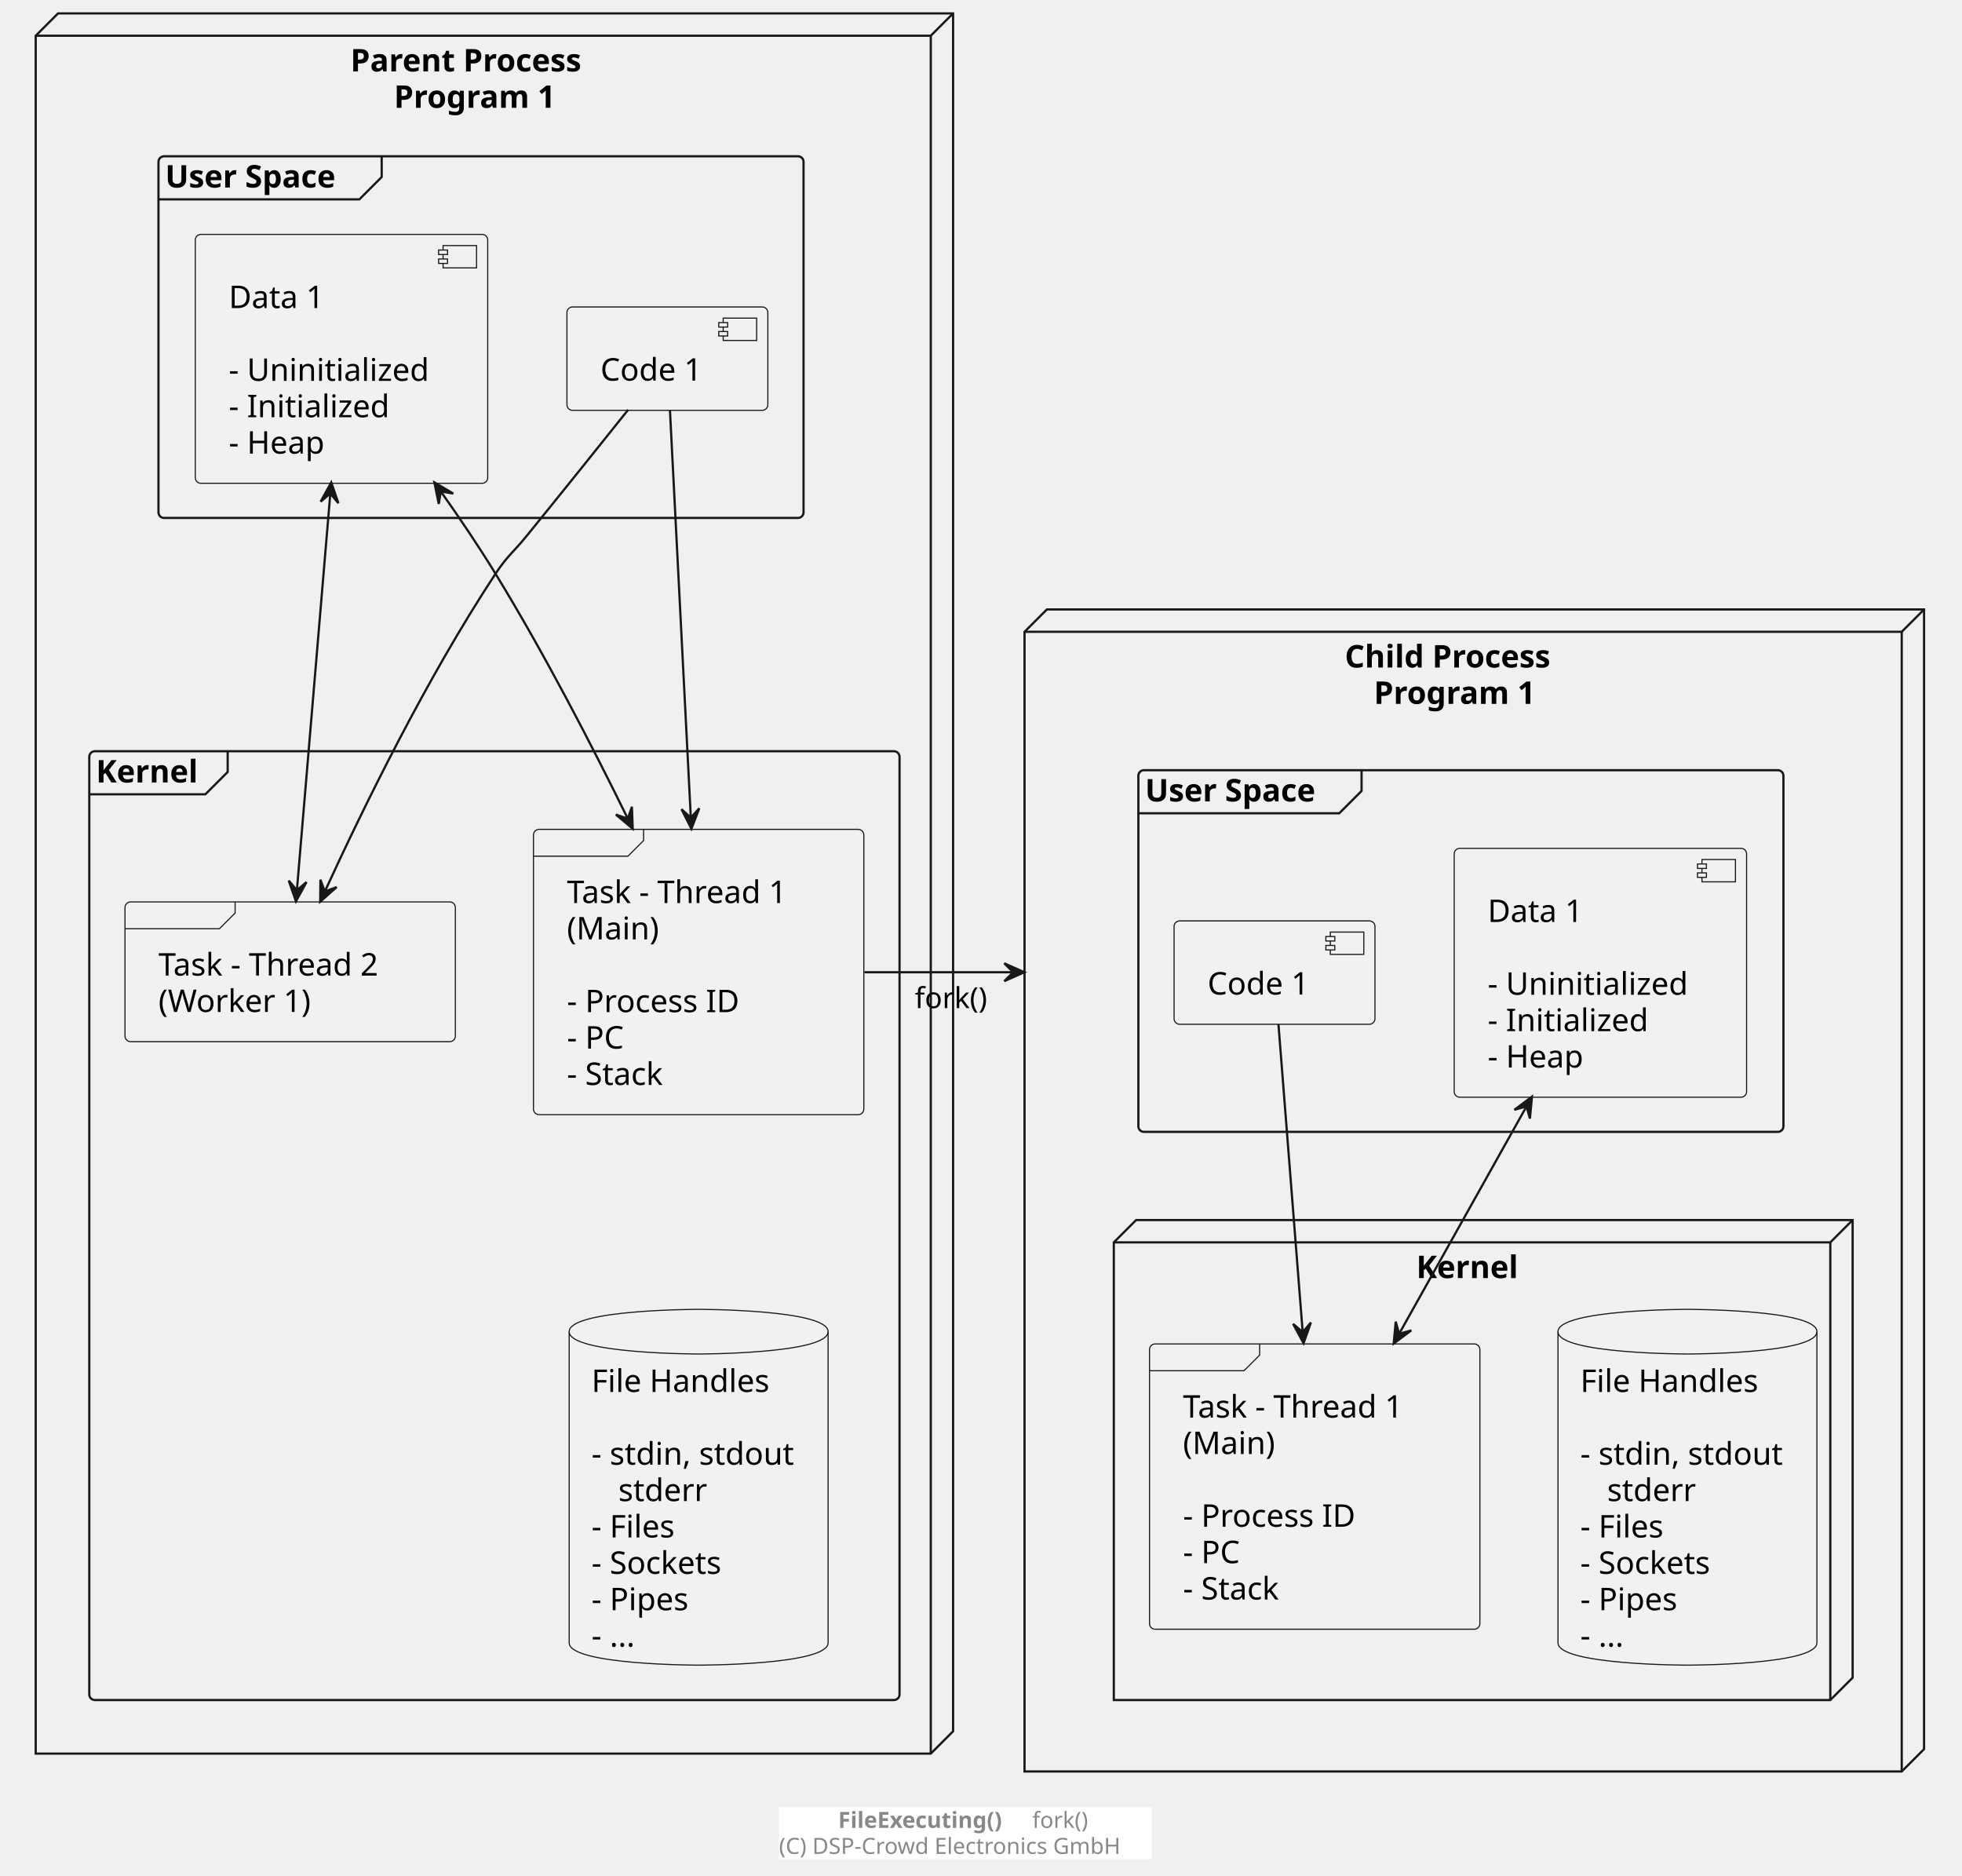
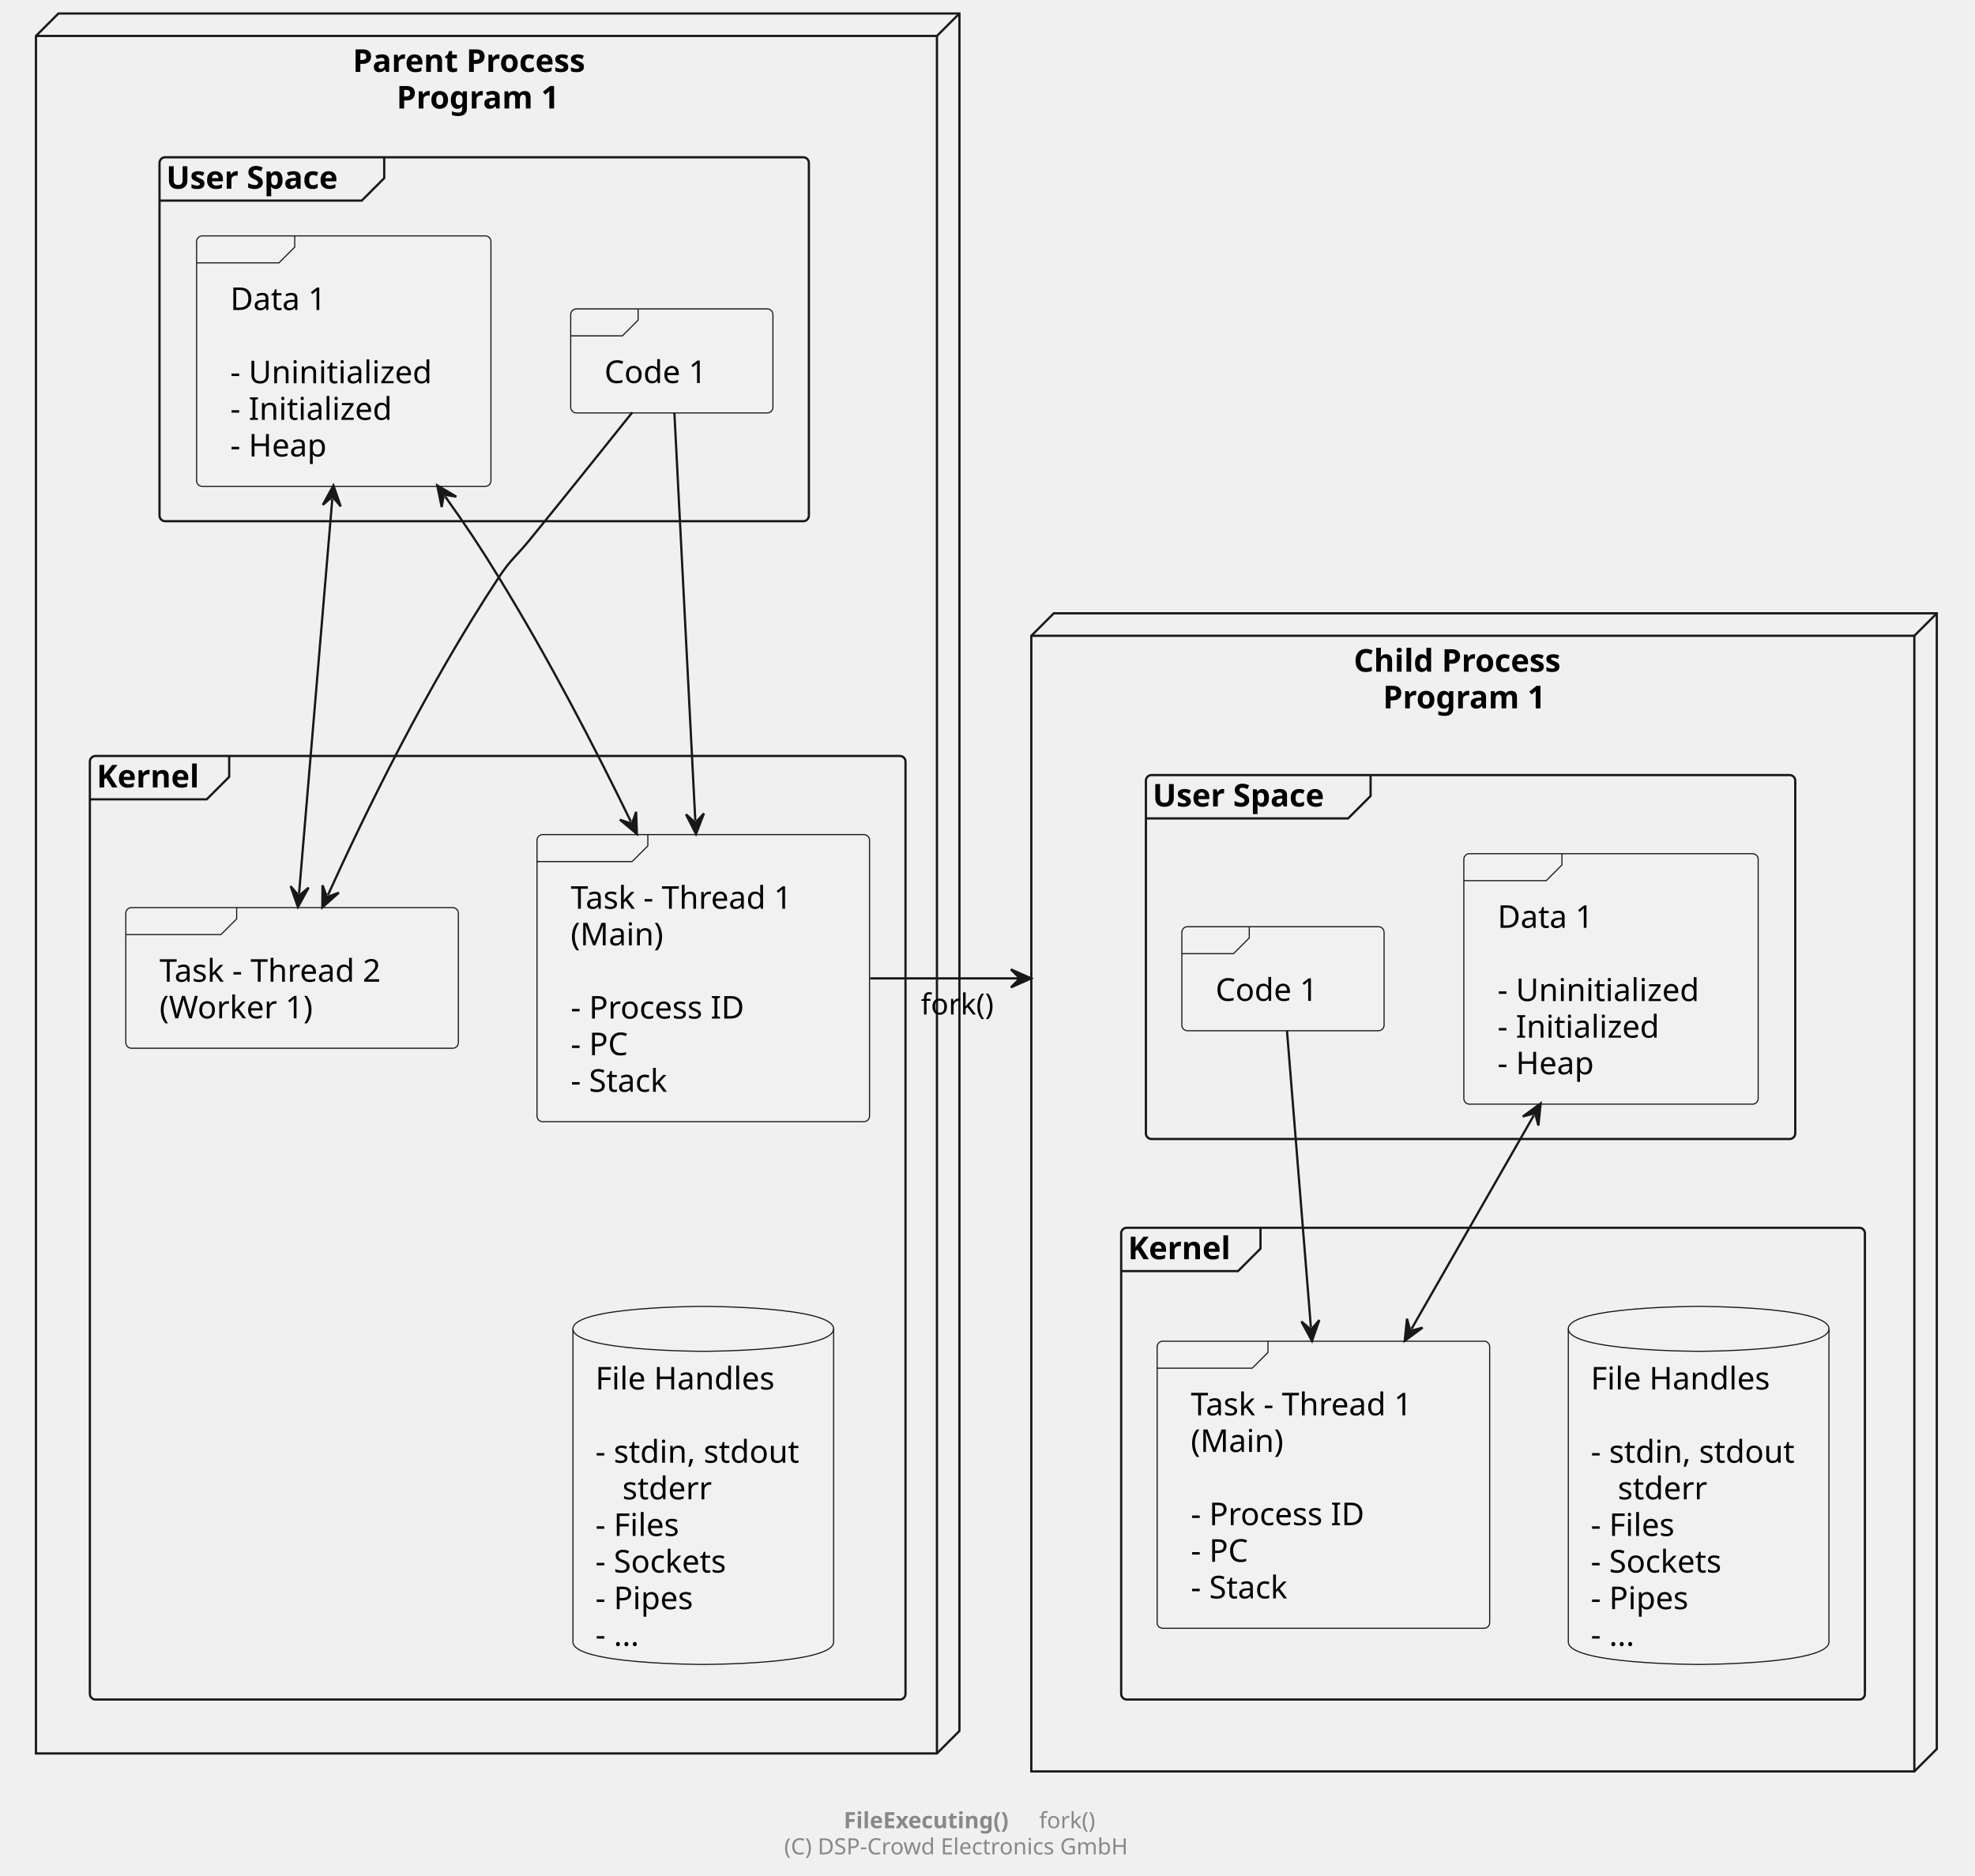
- <svg xmlns="http://www.w3.org/2000/svg" contentStyleType="text/css" height="840px" preserveAspectRatio="none" style="width:879px;height:840px;background:#FFFFFF;" version="1.1" viewBox="0 0 879 840" width="879px" zoomAndPan="magnify">
+ <svg xmlns="http://www.w3.org/2000/svg" contentStyleType="text/css" height="835px" preserveAspectRatio="none" style="width:879px;height:835px;background:#FFFFFF;" version="1.1" viewBox="0 0 879 835" width="879px" zoomAndPan="magnify">
  <defs />
  <g>
    <g id="cluster_proc1">
-       <polygon fill="none" points="16,16,26,6,427,6,427,775.5,417,785.5,16,785.5,16,16" style="stroke:#181818;stroke-width:1.0;" />
+       <polygon fill="none" points="16,16,26,6,427,6,427,770.5,417,780.5,16,780.5,16,16" style="stroke:#181818;stroke-width:1.0;" />
      <line style="stroke:#181818;stroke-width:1.0;" x1="417" x2="427" y1="16" y2="6" />
      <line style="stroke:#181818;stroke-width:1.0;" x1="16" x2="417" y1="16" y2="16" />
-       <line style="stroke:#181818;stroke-width:1.0;" x1="417" x2="417" y1="16" y2="785.5" />
+       <line style="stroke:#181818;stroke-width:1.0;" x1="417" x2="417" y1="16" y2="780.5" />
      <text fill="#000000" font-family="sans-serif" font-size="14" font-weight="bold" lengthAdjust="spacing" textLength="121" x="157" y="31.995">Parent Process</text>
      <text fill="#000000" font-family="sans-serif" font-size="14" font-weight="bold" lengthAdjust="spacing" textLength="82" x="176.5" y="48.292">Program 1</text>
    </g>
    <g id="cluster_user1">
      <rect fill="none" height="162" rx="2.5" ry="2.5" style="stroke:#181818;stroke-width:1.0;" width="289" x="71" y="70" />
      <path d="M171,70 L171,79.297 L161,89.297 L71,89.297 " fill="none" style="stroke:#181818;stroke-width:1.0;" />
      <text fill="#000000" font-family="sans-serif" font-size="14" font-weight="bold" lengthAdjust="spacing" textLength="90" x="74" y="83.995">User Space</text>
    </g>
    <g id="cluster_kernel1">
-       <rect fill="none" height="425" rx="2.5" ry="2.5" style="stroke:#181818;stroke-width:1.0;" width="363" x="40" y="336.5" />
+       <rect fill="none" height="420" rx="2.5" ry="2.5" style="stroke:#181818;stroke-width:1.0;" width="363" x="40" y="336.5" />
      <path d="M102,336.5 L102,345.797 L92,355.797 L40,355.797 " fill="none" style="stroke:#181818;stroke-width:1.0;" />
      <text fill="#000000" font-family="sans-serif" font-size="14" font-weight="bold" lengthAdjust="spacing" textLength="52" x="43" y="350.495">Kernel</text>
    </g>
    <g id="cluster_proc2">
-       <polygon fill="none" points="459,283,469,273,862,273,862,783.5,852,793.5,459,793.5,459,283" style="stroke:#181818;stroke-width:1.0;" />
+       <polygon fill="none" points="459,283,469,273,862,273,862,778.5,852,788.5,459,788.5,459,283" style="stroke:#181818;stroke-width:1.0;" />
      <line style="stroke:#181818;stroke-width:1.0;" x1="852" x2="862" y1="283" y2="273" />
      <line style="stroke:#181818;stroke-width:1.0;" x1="459" x2="852" y1="283" y2="283" />
-       <line style="stroke:#181818;stroke-width:1.0;" x1="852" x2="852" y1="283" y2="793.5" />
+       <line style="stroke:#181818;stroke-width:1.0;" x1="852" x2="852" y1="283" y2="788.5" />
      <text fill="#000000" font-family="sans-serif" font-size="14" font-weight="bold" lengthAdjust="spacing" textLength="108" x="602.5" y="298.995">Child Process</text>
      <text fill="#000000" font-family="sans-serif" font-size="14" font-weight="bold" lengthAdjust="spacing" textLength="82" x="615.5" y="315.292">Program 1</text>
    </g>
    <g id="cluster_user2">
      <rect fill="none" height="162" rx="2.5" ry="2.5" style="stroke:#181818;stroke-width:1.0;" width="289" x="510" y="345" />
      <path d="M610,345 L610,354.297 L600,364.297 L510,364.297 " fill="none" style="stroke:#181818;stroke-width:1.0;" />
      <text fill="#000000" font-family="sans-serif" font-size="14" font-weight="bold" lengthAdjust="spacing" textLength="90" x="513" y="358.995">User Space</text>
    </g>
    <g id="cluster_kernel2">
-       <polygon fill="none" points="499,556.5,509,546.5,830,546.5,830,751.5,820,761.5,499,761.5,499,556.5" style="stroke:#181818;stroke-width:1.0;" />
-       <line style="stroke:#181818;stroke-width:1.0;" x1="820" x2="830" y1="556.5" y2="546.5" />
-       <line style="stroke:#181818;stroke-width:1.0;" x1="499" x2="820" y1="556.5" y2="556.5" />
-       <line style="stroke:#181818;stroke-width:1.0;" x1="820" x2="820" y1="556.5" y2="761.5" />
-       <text fill="#000000" font-family="sans-serif" font-size="14" font-weight="bold" lengthAdjust="spacing" textLength="52" x="634.5" y="572.495">Kernel</text>
+       <rect fill="none" height="210" rx="2.5" ry="2.5" style="stroke:#181818;stroke-width:1.0;" width="331" x="499" y="546.5" />
+       <path d="M561,546.5 L561,555.797 L551,565.797 L499,565.797 " fill="none" style="stroke:#181818;stroke-width:1.0;" />
+       <text fill="#000000" font-family="sans-serif" font-size="14" font-weight="bold" lengthAdjust="spacing" textLength="52" x="502" y="560.495">Kernel</text>
    </g>
    <g id="elem_code1">
      <rect fill="#F1F1F1" height="46.297" rx="2.5" ry="2.5" style="stroke:#181818;stroke-width:0.5;" width="90" x="254" y="137.5" />
-       <rect fill="#F1F1F1" height="10" style="stroke:#181818;stroke-width:0.5;" width="15" x="324" y="142.5" />
-       <rect fill="#F1F1F1" height="2" style="stroke:#181818;stroke-width:0.5;" width="4" x="322" y="144.5" />
-       <rect fill="#F1F1F1" height="2" style="stroke:#181818;stroke-width:0.5;" width="4" x="322" y="148.5" />
+       <path d="M284,137.5 L284,142.5 L277,149.5 L254,149.5 " fill="none" style="stroke:#181818;stroke-width:0.5;" />
      <text fill="#000000" font-family="sans-serif" font-size="14" lengthAdjust="spacing" textLength="50" x="269" y="170.495">Code 1</text>
    </g>
    <g id="elem_data1">
      <rect fill="#F1F1F1" height="111.484" rx="2.5" ry="2.5" style="stroke:#181818;stroke-width:0.5;" width="131" x="87.5" y="105" />
-       <rect fill="#F1F1F1" height="10" style="stroke:#181818;stroke-width:0.5;" width="15" x="198.5" y="110" />
-       <rect fill="#F1F1F1" height="2" style="stroke:#181818;stroke-width:0.5;" width="4" x="196.5" y="112" />
-       <rect fill="#F1F1F1" height="2" style="stroke:#181818;stroke-width:0.5;" width="4" x="196.5" y="116" />
+       <path d="M131.167,105 L131.167,110 L124.167,117 L87.5,117 " fill="none" style="stroke:#181818;stroke-width:0.5;" />
      <text fill="#000000" font-family="sans-serif" font-size="14" lengthAdjust="spacing" textLength="45" x="102.5" y="137.995">Data 1</text>
      <text fill="#000000" font-family="sans-serif" font-size="14" lengthAdjust="spacing" textLength="4" x="102.5" y="154.292"> </text>
      <text fill="#000000" font-family="sans-serif" font-size="14" lengthAdjust="spacing" textLength="91" x="102.5" y="170.589">- Uninitialized</text>
      <text fill="#000000" font-family="sans-serif" font-size="14" lengthAdjust="spacing" textLength="72" x="102.5" y="186.886">- Initialized</text>
      <text fill="#000000" font-family="sans-serif" font-size="14" lengthAdjust="spacing" textLength="45" x="102.5" y="203.183">- Heap</text>
    </g>
    <g id="elem_thread11">
      <rect fill="#F1F1F1" height="127.781" rx="2.5" ry="2.5" style="stroke:#181818;stroke-width:0.5;" width="148" x="239" y="371.5" />
      <path d="M288.333,371.5 L288.333,376.5 L281.333,383.5 L239,383.5 " fill="none" style="stroke:#181818;stroke-width:0.5;" />
      <text fill="#000000" font-family="sans-serif" font-size="14" lengthAdjust="spacing" textLength="108" x="254" y="404.495">Task - Thread 1</text>
      <text fill="#000000" font-family="sans-serif" font-size="14" lengthAdjust="spacing" textLength="42" x="254" y="420.792">(Main)</text>
      <text fill="#000000" font-family="sans-serif" font-size="14" lengthAdjust="spacing" textLength="4" x="254" y="437.089"> </text>
      <text fill="#000000" font-family="sans-serif" font-size="14" lengthAdjust="spacing" textLength="83" x="254" y="453.386">- Process ID</text>
      <text fill="#000000" font-family="sans-serif" font-size="14" lengthAdjust="spacing" textLength="28" x="254" y="469.683">- PC</text>
      <text fill="#000000" font-family="sans-serif" font-size="14" lengthAdjust="spacing" textLength="47" x="254" y="485.979">- Stack</text>
    </g>
    <g id="elem_thread12">
      <rect fill="#F1F1F1" height="62.594" rx="2.5" ry="2.5" style="stroke:#181818;stroke-width:0.5;" width="148" x="56" y="404" />
      <path d="M105.333,404 L105.333,409 L98.333,416 L56,416 " fill="none" style="stroke:#181818;stroke-width:0.5;" />
      <text fill="#000000" font-family="sans-serif" font-size="14" lengthAdjust="spacing" textLength="108" x="71" y="436.995">Task - Thread 2</text>
      <text fill="#000000" font-family="sans-serif" font-size="14" lengthAdjust="spacing" textLength="72" x="71" y="453.292">(Worker 1)</text>
    </g>
    <g id="elem_files1">
-       <path d="M255,596.5 C255,586.5 313,586.5 313,586.5 C313,586.5 371,586.5 371,596.5 L371,735.875 C371,745.875 313,745.875 313,745.875 C313,745.875 255,745.875 255,735.875 L255,596.5 " fill="#F1F1F1" style="stroke:#181818;stroke-width:0.5;" />
-       <path d="M255,596.5 C255,606.5 313,606.5 313,606.5 C313,606.5 371,606.5 371,596.5 " fill="none" style="stroke:#181818;stroke-width:0.5;" />
-       <text fill="#000000" font-family="sans-serif" font-size="14" lengthAdjust="spacing" textLength="83" x="265" y="623.495">File Handles</text>
-       <text fill="#000000" font-family="sans-serif" font-size="14" lengthAdjust="spacing" textLength="4" x="265" y="639.792"> </text>
-       <text fill="#000000" font-family="sans-serif" font-size="14" lengthAdjust="spacing" textLength="96" x="265" y="656.089">- stdin, stdout</text>
-       <text fill="#000000" font-family="sans-serif" font-size="14" lengthAdjust="spacing" textLength="41" x="277" y="672.386">stderr</text>
-       <text fill="#000000" font-family="sans-serif" font-size="14" lengthAdjust="spacing" textLength="40" x="265" y="688.683">- Files</text>
-       <text fill="#000000" font-family="sans-serif" font-size="14" lengthAdjust="spacing" textLength="65" x="265" y="704.98">- Sockets</text>
-       <text fill="#000000" font-family="sans-serif" font-size="14" lengthAdjust="spacing" textLength="47" x="265" y="721.276">- Pipes</text>
-       <text fill="#000000" font-family="sans-serif" font-size="14" lengthAdjust="spacing" textLength="21" x="265" y="737.573">- ...</text>
+       <path d="M255,591.5 C255,581.5 313,581.5 313,581.5 C313,581.5 371,581.5 371,591.5 L371,730.875 C371,740.875 313,740.875 313,740.875 C313,740.875 255,740.875 255,730.875 L255,591.5 " fill="#F1F1F1" style="stroke:#181818;stroke-width:0.5;" />
+       <path d="M255,591.5 C255,601.5 313,601.5 313,601.5 C313,601.5 371,601.5 371,591.5 " fill="none" style="stroke:#181818;stroke-width:0.5;" />
+       <text fill="#000000" font-family="sans-serif" font-size="14" lengthAdjust="spacing" textLength="83" x="265" y="618.495">File Handles</text>
+       <text fill="#000000" font-family="sans-serif" font-size="14" lengthAdjust="spacing" textLength="4" x="265" y="634.792"> </text>
+       <text fill="#000000" font-family="sans-serif" font-size="14" lengthAdjust="spacing" textLength="96" x="265" y="651.089">- stdin, stdout</text>
+       <text fill="#000000" font-family="sans-serif" font-size="14" lengthAdjust="spacing" textLength="41" x="277" y="667.386">stderr</text>
+       <text fill="#000000" font-family="sans-serif" font-size="14" lengthAdjust="spacing" textLength="40" x="265" y="683.683">- Files</text>
+       <text fill="#000000" font-family="sans-serif" font-size="14" lengthAdjust="spacing" textLength="65" x="265" y="699.98">- Sockets</text>
+       <text fill="#000000" font-family="sans-serif" font-size="14" lengthAdjust="spacing" textLength="47" x="265" y="716.276">- Pipes</text>
+       <text fill="#000000" font-family="sans-serif" font-size="14" lengthAdjust="spacing" textLength="21" x="265" y="732.573">- ...</text>
    </g>
    <g id="elem_code2">
      <rect fill="#F1F1F1" height="46.297" rx="2.5" ry="2.5" style="stroke:#181818;stroke-width:0.5;" width="90" x="526" y="412.5" />
-       <rect fill="#F1F1F1" height="10" style="stroke:#181818;stroke-width:0.5;" width="15" x="596" y="417.5" />
-       <rect fill="#F1F1F1" height="2" style="stroke:#181818;stroke-width:0.5;" width="4" x="594" y="419.5" />
-       <rect fill="#F1F1F1" height="2" style="stroke:#181818;stroke-width:0.5;" width="4" x="594" y="423.5" />
+       <path d="M556,412.5 L556,417.5 L549,424.5 L526,424.5 " fill="none" style="stroke:#181818;stroke-width:0.5;" />
      <text fill="#000000" font-family="sans-serif" font-size="14" lengthAdjust="spacing" textLength="50" x="541" y="445.495">Code 1</text>
    </g>
    <g id="elem_data2">
      <rect fill="#F1F1F1" height="111.484" rx="2.5" ry="2.5" style="stroke:#181818;stroke-width:0.5;" width="131" x="651.5" y="380" />
-       <rect fill="#F1F1F1" height="10" style="stroke:#181818;stroke-width:0.5;" width="15" x="762.5" y="385" />
-       <rect fill="#F1F1F1" height="2" style="stroke:#181818;stroke-width:0.5;" width="4" x="760.5" y="387" />
-       <rect fill="#F1F1F1" height="2" style="stroke:#181818;stroke-width:0.5;" width="4" x="760.5" y="391" />
+       <path d="M695.167,380 L695.167,385 L688.167,392 L651.5,392 " fill="none" style="stroke:#181818;stroke-width:0.5;" />
      <text fill="#000000" font-family="sans-serif" font-size="14" lengthAdjust="spacing" textLength="45" x="666.5" y="412.995">Data 1</text>
      <text fill="#000000" font-family="sans-serif" font-size="14" lengthAdjust="spacing" textLength="4" x="666.5" y="429.292"> </text>
      <text fill="#000000" font-family="sans-serif" font-size="14" lengthAdjust="spacing" textLength="91" x="666.5" y="445.589">- Uninitialized</text>
      <text fill="#000000" font-family="sans-serif" font-size="14" lengthAdjust="spacing" textLength="72" x="666.5" y="461.886">- Initialized</text>
      <text fill="#000000" font-family="sans-serif" font-size="14" lengthAdjust="spacing" textLength="45" x="666.5" y="478.183">- Heap</text>
    </g>
    <g id="elem_thread21">
-       <rect fill="#F1F1F1" height="127.781" rx="2.5" ry="2.5" style="stroke:#181818;stroke-width:0.5;" width="148" x="515" y="602" />
-       <path d="M564.333,602 L564.333,607 L557.333,614 L515,614 " fill="none" style="stroke:#181818;stroke-width:0.5;" />
-       <text fill="#000000" font-family="sans-serif" font-size="14" lengthAdjust="spacing" textLength="108" x="530" y="634.995">Task - Thread 1</text>
-       <text fill="#000000" font-family="sans-serif" font-size="14" lengthAdjust="spacing" textLength="42" x="530" y="651.292">(Main)</text>
-       <text fill="#000000" font-family="sans-serif" font-size="14" lengthAdjust="spacing" textLength="4" x="530" y="667.589"> </text>
-       <text fill="#000000" font-family="sans-serif" font-size="14" lengthAdjust="spacing" textLength="83" x="530" y="683.886">- Process ID</text>
-       <text fill="#000000" font-family="sans-serif" font-size="14" lengthAdjust="spacing" textLength="28" x="530" y="700.183">- PC</text>
-       <text fill="#000000" font-family="sans-serif" font-size="14" lengthAdjust="spacing" textLength="47" x="530" y="716.48">- Stack</text>
+       <rect fill="#F1F1F1" height="127.781" rx="2.5" ry="2.5" style="stroke:#181818;stroke-width:0.5;" width="148" x="515" y="597" />
+       <path d="M564.333,597 L564.333,602 L557.333,609 L515,609 " fill="none" style="stroke:#181818;stroke-width:0.5;" />
+       <text fill="#000000" font-family="sans-serif" font-size="14" lengthAdjust="spacing" textLength="108" x="530" y="629.995">Task - Thread 1</text>
+       <text fill="#000000" font-family="sans-serif" font-size="14" lengthAdjust="spacing" textLength="42" x="530" y="646.292">(Main)</text>
+       <text fill="#000000" font-family="sans-serif" font-size="14" lengthAdjust="spacing" textLength="4" x="530" y="662.589"> </text>
+       <text fill="#000000" font-family="sans-serif" font-size="14" lengthAdjust="spacing" textLength="83" x="530" y="678.886">- Process ID</text>
+       <text fill="#000000" font-family="sans-serif" font-size="14" lengthAdjust="spacing" textLength="28" x="530" y="695.183">- PC</text>
+       <text fill="#000000" font-family="sans-serif" font-size="14" lengthAdjust="spacing" textLength="47" x="530" y="711.48">- Stack</text>
    </g>
    <g id="elem_files2">
-       <path d="M698,596.5 C698,586.5 756,586.5 756,586.5 C756,586.5 814,586.5 814,596.5 L814,735.875 C814,745.875 756,745.875 756,745.875 C756,745.875 698,745.875 698,735.875 L698,596.5 " fill="#F1F1F1" style="stroke:#181818;stroke-width:0.5;" />
-       <path d="M698,596.5 C698,606.5 756,606.5 756,606.5 C756,606.5 814,606.5 814,596.5 " fill="none" style="stroke:#181818;stroke-width:0.5;" />
-       <text fill="#000000" font-family="sans-serif" font-size="14" lengthAdjust="spacing" textLength="83" x="708" y="623.495">File Handles</text>
-       <text fill="#000000" font-family="sans-serif" font-size="14" lengthAdjust="spacing" textLength="4" x="708" y="639.792"> </text>
-       <text fill="#000000" font-family="sans-serif" font-size="14" lengthAdjust="spacing" textLength="96" x="708" y="656.089">- stdin, stdout</text>
-       <text fill="#000000" font-family="sans-serif" font-size="14" lengthAdjust="spacing" textLength="41" x="720" y="672.386">stderr</text>
-       <text fill="#000000" font-family="sans-serif" font-size="14" lengthAdjust="spacing" textLength="40" x="708" y="688.683">- Files</text>
-       <text fill="#000000" font-family="sans-serif" font-size="14" lengthAdjust="spacing" textLength="65" x="708" y="704.98">- Sockets</text>
-       <text fill="#000000" font-family="sans-serif" font-size="14" lengthAdjust="spacing" textLength="47" x="708" y="721.276">- Pipes</text>
-       <text fill="#000000" font-family="sans-serif" font-size="14" lengthAdjust="spacing" textLength="21" x="708" y="737.573">- ...</text>
+       <path d="M698,591.5 C698,581.5 756,581.5 756,581.5 C756,581.5 814,581.5 814,591.5 L814,730.875 C814,740.875 756,740.875 756,740.875 C756,740.875 698,740.875 698,730.875 L698,591.5 " fill="#F1F1F1" style="stroke:#181818;stroke-width:0.5;" />
+       <path d="M698,591.5 C698,601.5 756,601.5 756,601.5 C756,601.5 814,601.5 814,591.5 " fill="none" style="stroke:#181818;stroke-width:0.5;" />
+       <text fill="#000000" font-family="sans-serif" font-size="14" lengthAdjust="spacing" textLength="83" x="708" y="618.495">File Handles</text>
+       <text fill="#000000" font-family="sans-serif" font-size="14" lengthAdjust="spacing" textLength="4" x="708" y="634.792"> </text>
+       <text fill="#000000" font-family="sans-serif" font-size="14" lengthAdjust="spacing" textLength="96" x="708" y="651.089">- stdin, stdout</text>
+       <text fill="#000000" font-family="sans-serif" font-size="14" lengthAdjust="spacing" textLength="41" x="720" y="667.386">stderr</text>
+       <text fill="#000000" font-family="sans-serif" font-size="14" lengthAdjust="spacing" textLength="40" x="708" y="683.683">- Files</text>
+       <text fill="#000000" font-family="sans-serif" font-size="14" lengthAdjust="spacing" textLength="65" x="708" y="699.98">- Sockets</text>
+       <text fill="#000000" font-family="sans-serif" font-size="14" lengthAdjust="spacing" textLength="47" x="708" y="716.276">- Pipes</text>
+       <text fill="#000000" font-family="sans-serif" font-size="14" lengthAdjust="spacing" textLength="21" x="708" y="732.573">- ...</text>
    </g>
    <g id="link_code1_thread11">
-       <path d="M300.15,183.84 C302.16,223.15 306.42,306.17 309.48,365.91 " fill="none" id="code1-to-thread11" style="stroke:#181818;stroke-width:1.0;" />
-       <polygon fill="#181818" points="309.76,371.25,313.293,362.056,309.503,366.257,305.303,362.467,309.76,371.25" style="stroke:#181818;stroke-width:1.0;" />
+       <path d="M300.15,183.84 C302.22,224.34 306.373,305.228 309.453,365.258 " fill="none" id="code1-to-thread11" style="stroke:#181818;stroke-width:1.0;" />
+       <polygon fill="#181818" points="309.76,371.25,313.294,362.057,309.504,366.257,305.304,362.467,309.76,371.25" style="stroke:#181818;stroke-width:1.0;" />
    </g>
    <g id="link_code1_thread12">
-       <path d="M281.42,183.55 C268.83,199.32 251.43,221.02 236,240 C229.83,247.59 227.39,248.83 222,257 C191.07,303.85 162.5,362.35 145.65,399.08 " fill="none" id="code1-to-thread12" style="stroke:#181818;stroke-width:1.0;" />
-       <polygon fill="#181818" points="143.46,403.89,150.833,397.361,145.534,399.341,143.554,394.042,143.46,403.89" style="stroke:#181818;stroke-width:1.0;" />
+       <path d="M281.42,183.55 C268.83,199.32 251.43,221.02 236,240 C229.83,247.59 227.39,248.83 222,257 C189.68,305.95 162.423,362.168 145.943,398.428 " fill="none" id="code1-to-thread12" style="stroke:#181818;stroke-width:1.0;" />
+       <polygon fill="#181818" points="143.46,403.89,150.825,397.352,145.529,399.338,143.542,394.041,143.46,403.89" style="stroke:#181818;stroke-width:1.0;" />
    </g>
    <g id="link_thread11_data1">
-       <path d="M281.07,366.31 C264.59,332.73 243.47,292.04 222,257 C214.58,244.88 206.1,232.31 197.69,220.42 " fill="none" id="thread11-data1" style="stroke:#181818;stroke-width:1.0;" />
-       <polygon fill="#181818" points="194.6,216.07,196.563,225.721,197.501,220.143,203.079,221.08,194.6,216.07" style="stroke:#181818;stroke-width:1.0;" />
-       <polygon fill="#181818" points="283.46,371.21,283.101,361.368,281.264,366.718,275.914,364.881,283.46,371.21" style="stroke:#181818;stroke-width:1.0;" />
+       <path d="M280.831,365.817 C264.031,331.357 244.52,293.76 222,257 C213.66,243.4 207.489,234.101 198.089,220.951 " fill="none" id="thread11-data1" style="stroke:#181818;stroke-width:1.0;" />
+       <polygon fill="#181818" points="283.46,371.21,283.111,361.367,281.269,366.716,275.921,364.873,283.46,371.21" style="stroke:#181818;stroke-width:1.0;" />
+       <polygon fill="#181818" points="194.6,216.07,196.58,225.718,197.508,220.138,203.088,221.066,194.6,216.07" style="stroke:#181818;stroke-width:1.0;" />
    </g>
    <g id="link_thread12_data1">
-       <path d="M133.02,398.68 C136.82,353.54 143.41,275.32 147.98,221.11 " fill="none" id="thread12-data1" style="stroke:#181818;stroke-width:1.0;" />
-       <polygon fill="#181818" points="148.4,216.09,143.642,224.713,147.971,221.071,151.612,225.4,148.4,216.09" style="stroke:#181818;stroke-width:1.0;" />
-       <polygon fill="#181818" points="132.59,403.75,137.324,395.113,133.005,398.767,129.351,394.449,132.59,403.75" style="stroke:#181818;stroke-width:1.0;" />
+       <path d="M133.094,397.771 C136.924,352.301 143.157,278.399 147.897,222.069 " fill="none" id="thread12-data1" style="stroke:#181818;stroke-width:1.0;" />
+       <polygon fill="#181818" points="132.59,403.75,137.331,395.118,133.01,398.768,129.359,394.446,132.59,403.75" style="stroke:#181818;stroke-width:1.0;" />
+       <polygon fill="#181818" points="148.4,216.09,143.659,224.723,147.981,221.072,151.631,225.394,148.4,216.09" style="stroke:#181818;stroke-width:1.0;" />
    </g>
    <g id="link_code2_thread21">
-       <path d="M572.76,458.83 C575.25,490.46 579.92,549.71 583.61,596.6 " fill="none" id="code2-to-thread21" style="stroke:#181818;stroke-width:1.0;" />
-       <polygon fill="#181818" points="584.01,601.68,587.304,592.398,583.624,596.695,579.328,593.015,584.01,601.68" style="stroke:#181818;stroke-width:1.0;" />
+       <path d="M572.79,458.75 C575.36,490.66 579.707,544.679 583.437,590.899 " fill="none" id="code2-to-thread21" style="stroke:#181818;stroke-width:1.0;" />
+       <polygon fill="#181818" points="583.92,596.88,587.183,587.587,583.518,591.896,579.209,588.231,583.92,596.88" style="stroke:#181818;stroke-width:1.0;" />
    </g>
    <g id="link_thread21_data2">
-       <path d="M627.02,597.12 C645.02,564.99 666.33,526.96 683.69,495.97 " fill="none" id="thread21-data2" style="stroke:#181818;stroke-width:1.0;" />
-       <polygon fill="#181818" points="686.34,491.23,678.45,497.124,683.895,495.591,685.428,501.036,686.34,491.23" style="stroke:#181818;stroke-width:1.0;" />
-       <polygon fill="#181818" points="624.39,601.82,632.28,595.926,626.835,597.459,625.302,592.014,624.39,601.82" style="stroke:#181818;stroke-width:1.0;" />
+       <path d="M628.182,591.583 C647.242,558.303 664.428,528.297 682.708,496.377 " fill="none" id="thread21-data2" style="stroke:#181818;stroke-width:1.0;" />
+       <polygon fill="#181818" points="625.2,596.79,633.144,590.968,627.685,592.451,626.202,586.992,625.2,596.79" style="stroke:#181818;stroke-width:1.0;" />
+       <polygon fill="#181818" points="685.69,491.17,677.746,496.992,683.205,495.509,684.688,500.968,685.69,491.17" style="stroke:#181818;stroke-width:1.0;" />
    </g>
    <g id="link_thread11_proc2">
-       <path d="M387.29,435.5 C405.75,435.5 424.418,435.5 439.043,435.5 C446.355,435.5 452.657,435.5 457.417,435.5 C457.714,435.5 458.006,435.5 458.291,435.5 C458.434,435.5 458.575,435.5 458.714,435.5 C458.784,435.5 458.854,435.5 458.923,435.5 " fill="none" id="thread11-to-proc2" style="stroke:#181818;stroke-width:1.0;" />
+       <path d="M387.29,435.5 C405.75,435.5 424.418,435.5 439.043,435.5 C446.355,435.5 452.657,435.5 457.417,435.5 C457.714,435.5 458.006,435.5 458.291,435.5 C458.434,435.5 458.575,435.5 458.714,435.5 C458.784,435.5 452.854,435.5 452.923,435.5 " fill="none" id="thread11-to-proc2" style="stroke:#181818;stroke-width:1.0;" />
      <polygon fill="#181818" points="458.923,435.5,449.923,431.5,453.923,435.5,449.923,439.5,458.923,435.5" style="stroke:#181818;stroke-width:1.0;" />
      <text fill="#000000" font-family="sans-serif" font-size="13" lengthAdjust="spacing" textLength="34" x="409.82" y="451.567">fork()</text>
    </g>
-     <rect fill="#FFFFFF" height="23.281" style="stroke:none;stroke-width:1.0;" width="167" x="349" y="809.5" />
-     <text fill="#888888" font-family="sans-serif" font-size="10" font-weight="bold" lengthAdjust="spacing" textLength="84" x="375.5" y="818.782">FileExecuting()</text>
-     <text fill="#888888" font-family="sans-serif" font-size="10" lengthAdjust="spacing" textLength="27" x="462.5" y="818.782">fork()</text>
-     <text fill="#888888" font-family="sans-serif" font-size="10" lengthAdjust="spacing" textLength="167" x="349" y="830.423">(C) DSP-Crowd Electronics GmbH</text>
+     <text fill="#888888" font-family="sans-serif" font-size="10" font-weight="bold" lengthAdjust="spacing" textLength="84" x="375.5" y="813.782">FileExecuting()</text>
+     <text fill="#888888" font-family="sans-serif" font-size="10" lengthAdjust="spacing" textLength="27" x="462.5" y="813.782">fork()</text>
+     <text fill="#888888" font-family="sans-serif" font-size="10" lengthAdjust="spacing" textLength="167" x="349" y="825.423">(C) DSP-Crowd Electronics GmbH</text>
  </g>
</svg>
